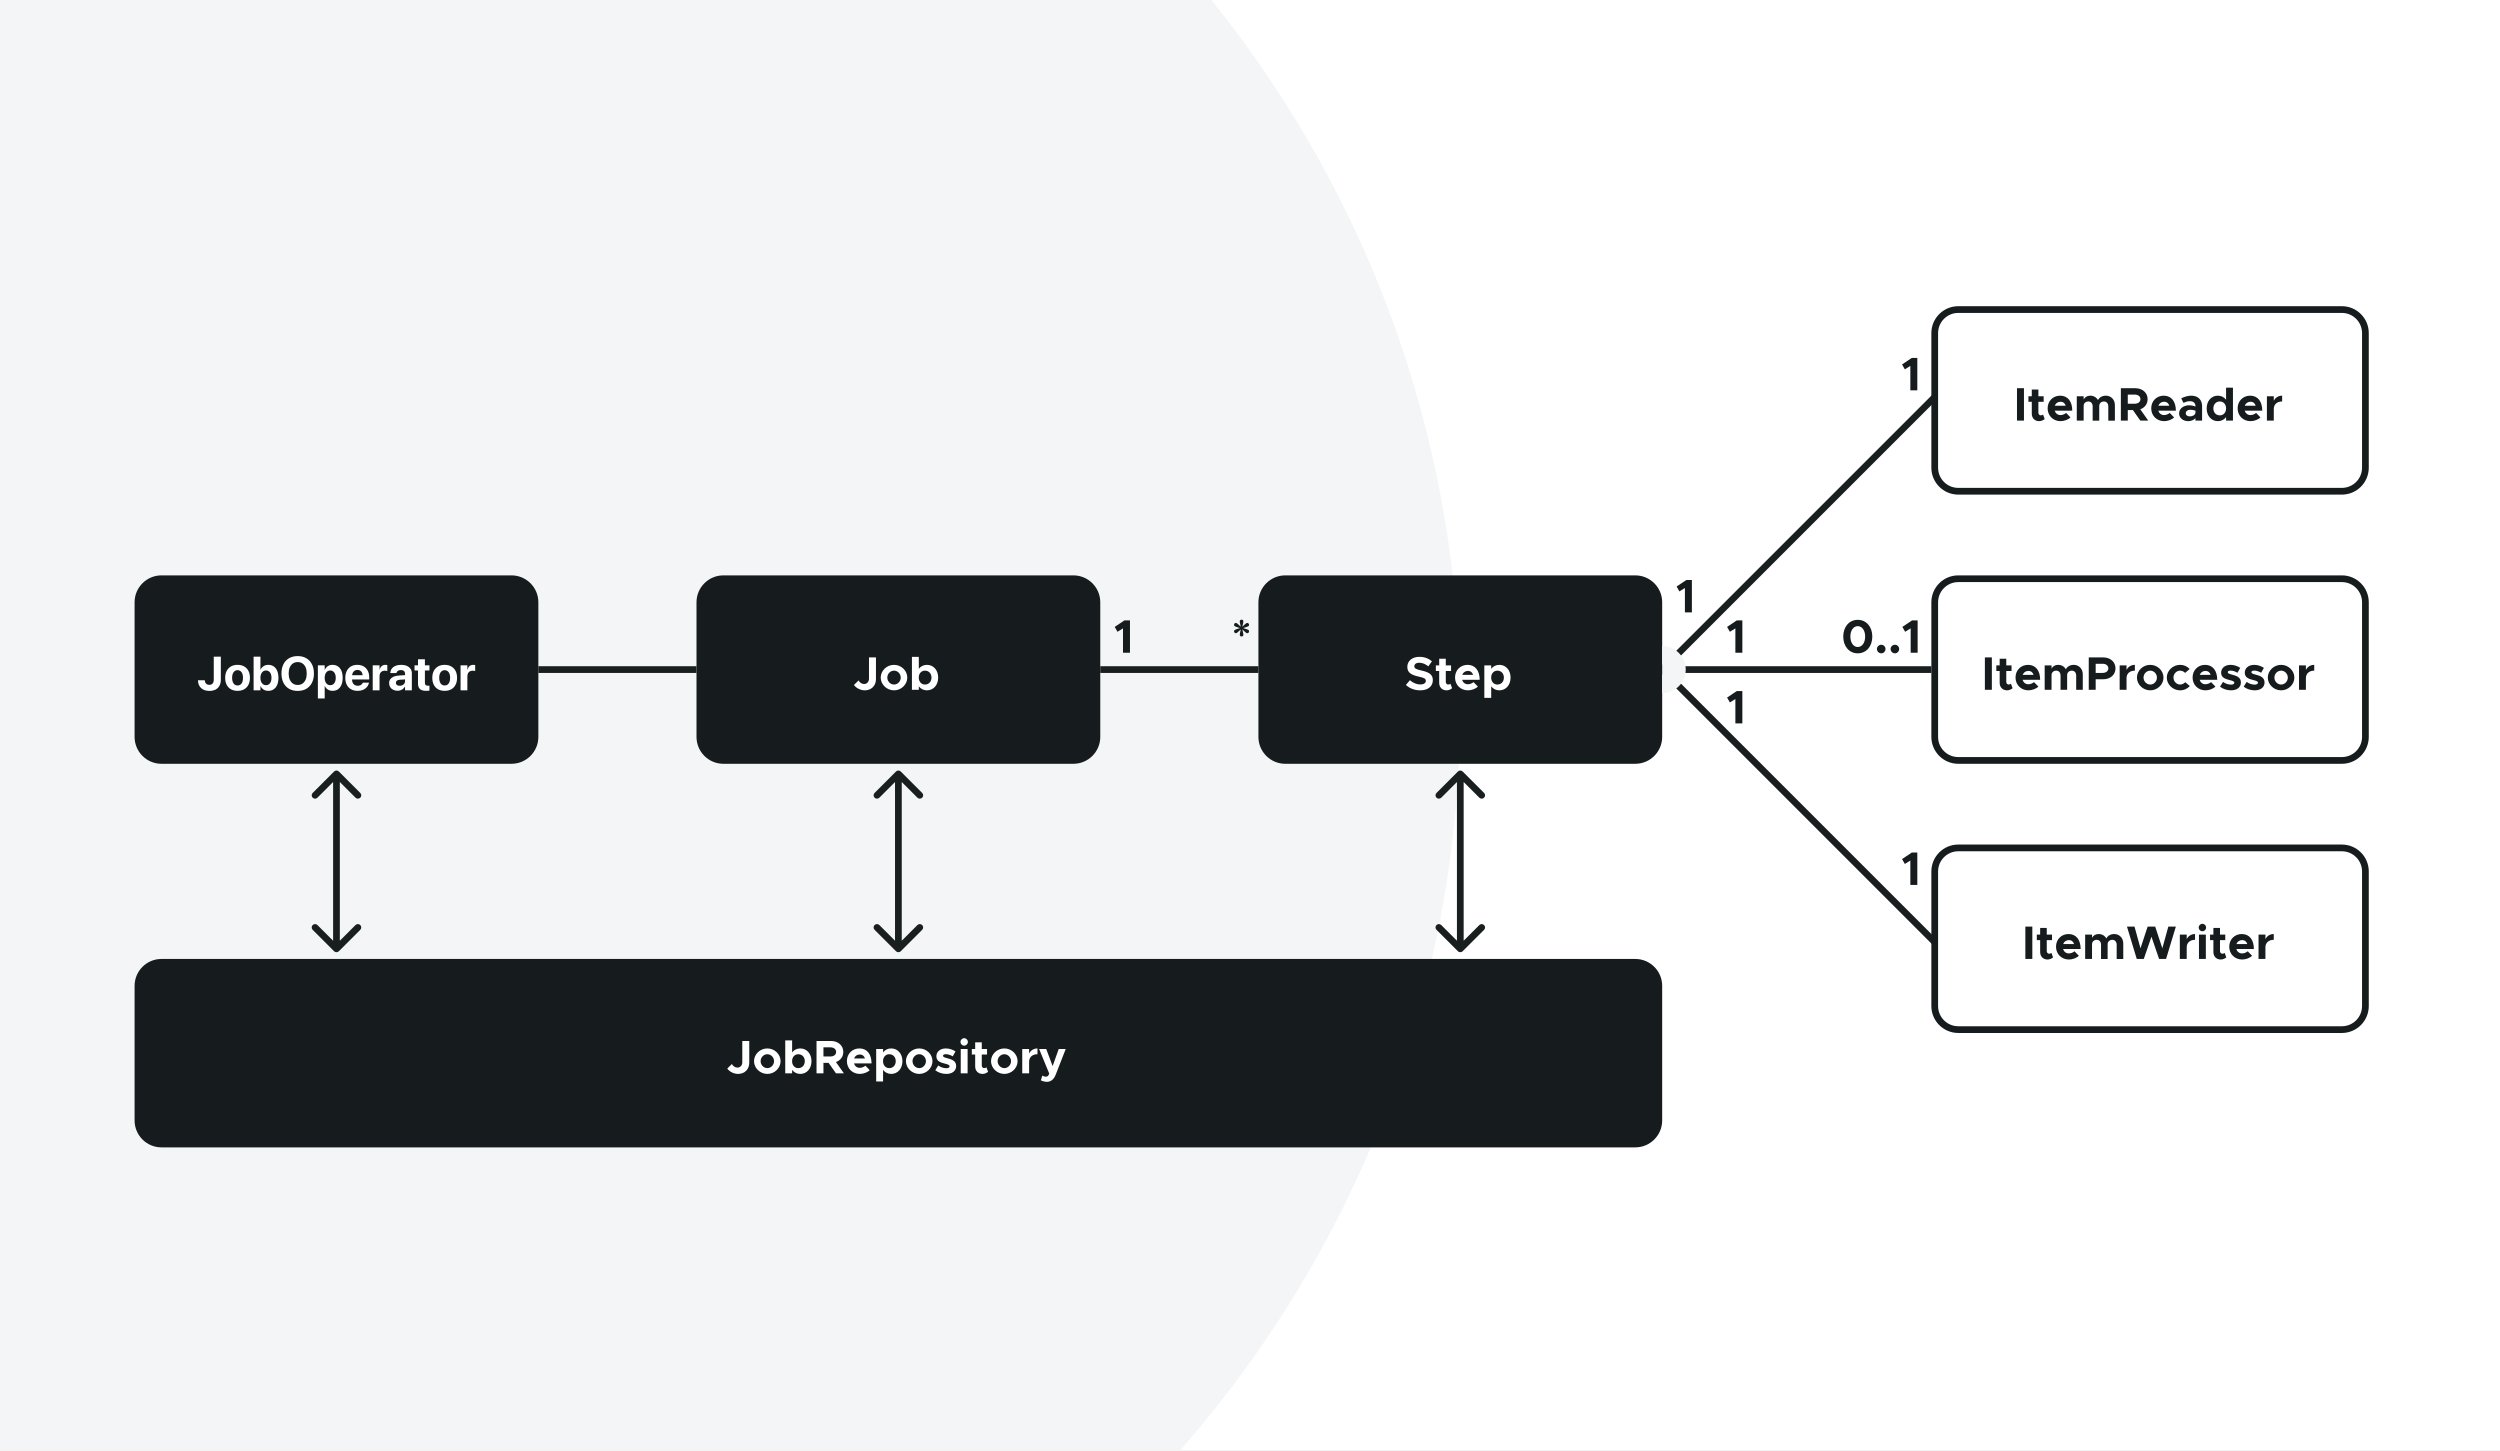
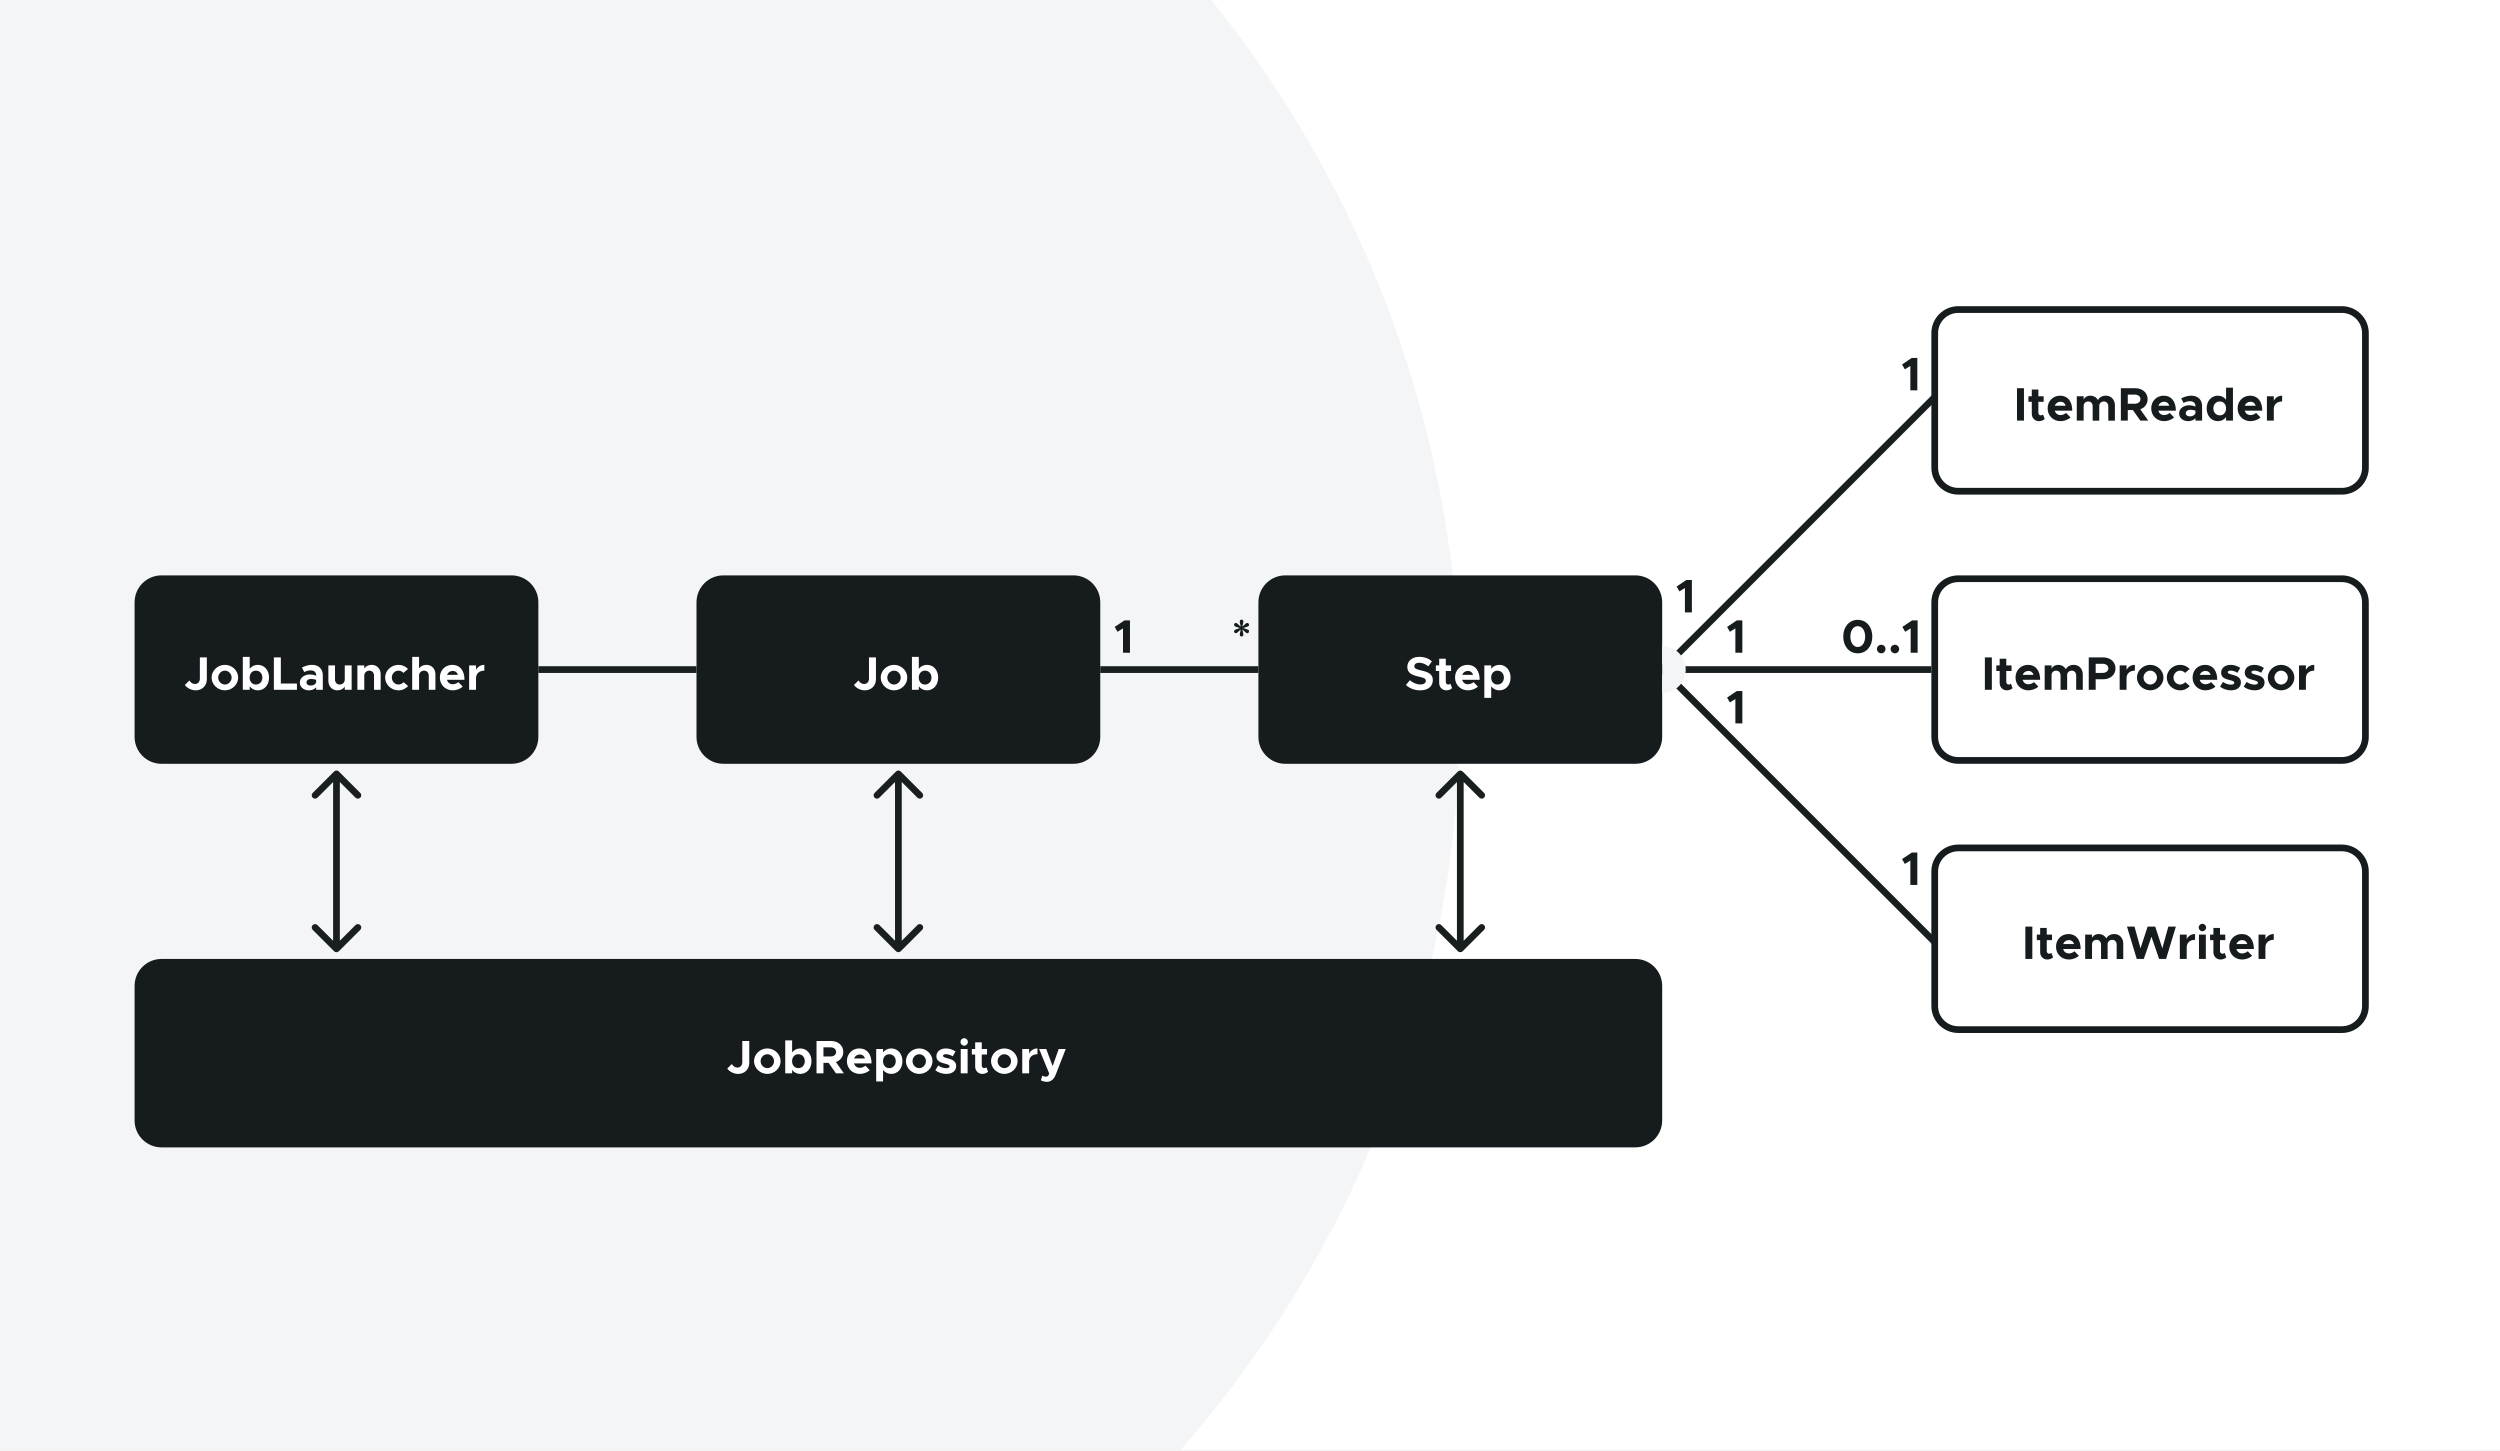
<svg xmlns="http://www.w3.org/2000/svg" width="743" height="431" viewBox="0 0 743 431" fill="none">
  <g clip-path="url(#clip0_303_269455)">
    <rect width="743" height="431" fill="white" />
    <circle cx="99" cy="210" r="335" fill="#F3F5F6" />
    <path d="M434.707 229.293C434.317 228.902 433.683 228.902 433.293 229.293L426.929 235.657C426.538 236.047 426.538 236.681 426.929 237.071C427.319 237.462 427.953 237.462 428.343 237.071L434 231.414L439.657 237.071C440.047 237.462 440.681 237.462 441.071 237.071C441.462 236.681 441.462 236.047 441.071 235.657L434.707 229.293ZM433.293 282.707C433.683 283.098 434.317 283.098 434.707 282.707L441.071 276.343C441.462 275.953 441.462 275.319 441.071 274.929C440.681 274.538 440.047 274.538 439.657 274.929L434 280.586L428.343 274.929C427.953 274.538 427.319 274.538 426.929 274.929C426.538 275.319 426.538 275.953 426.929 276.343L433.293 282.707ZM433 230L433 282L435 282L435 230L433 230Z" fill="#191E1E" />
    <path d="M267.707 229.293C267.317 228.902 266.683 228.902 266.293 229.293L259.929 235.657C259.538 236.047 259.538 236.681 259.929 237.071C260.319 237.462 260.953 237.462 261.343 237.071L267 231.414L272.657 237.071C273.047 237.462 273.681 237.462 274.071 237.071C274.462 236.681 274.462 236.047 274.071 235.657L267.707 229.293ZM266.293 282.707C266.683 283.098 267.317 283.098 267.707 282.707L274.071 276.343C274.462 275.953 274.462 275.319 274.071 274.929C273.681 274.538 273.047 274.538 272.657 274.929L267 280.586L261.343 274.929C260.953 274.538 260.319 274.538 259.929 274.929C259.538 275.319 259.538 275.953 259.929 276.343L266.293 282.707ZM266 230L266 282L268 282L268 230L266 230Z" fill="#191E1E" />
    <path d="M100.707 229.293C100.317 228.902 99.683 228.902 99.293 229.293L92.929 235.657C92.538 236.047 92.538 236.681 92.929 237.071C93.32 237.462 93.953 237.462 94.343 237.071L100 231.414L105.657 237.071C106.047 237.462 106.681 237.462 107.071 237.071C107.462 236.681 107.462 236.047 107.071 235.657L100.707 229.293ZM99.293 282.707C99.683 283.098 100.317 283.098 100.707 282.707L107.071 276.343C107.462 275.953 107.462 275.319 107.071 274.929C106.681 274.538 106.047 274.538 105.657 274.929L100 280.586L94.343 274.929C93.953 274.538 93.32 274.538 92.929 274.929C92.538 275.319 92.538 275.953 92.929 276.343L99.293 282.707ZM99 230L99 282L101 282L101 230L99 230Z" fill="#191E1E" />
    <path d="M207 199H160" stroke="#191E1E" stroke-width="2" />
    <path d="M374 199H327" stroke="#191E1E" stroke-width="2" />
    <path d="M574 199H494" stroke="#191E1E" stroke-width="2" />
    <path d="M576 117L494 199" stroke="#191E1E" stroke-width="2" />
    <path d="M575 280L494 199" stroke="#191E1E" stroke-width="2" />
    <rect x="40" y="171" width="120" height="56" rx="8" fill="#161B1D" />
-     <path d="M 62.21,205.34 Q 61.43,205.34 60.82,205.12 Q 60.20,204.90 59.77,204.50 Q 59.33,204.09 59.09,203.52 Q 58.86,202.94 58.84,202.24 L 58.83,202.18 L 60.86,202.18 L 60.87,202.22 Q 60.89,202.60 61.04,202.90 Q 61.20,203.20 61.49,203.37 Q 61.77,203.54 62.18,203.54 Q 62.84,203.54 63.19,203.14 Q 63.53,202.75 63.53,201.99 L 63.53,195.17 L 65.63,195.17 L 65.63,202.01 Q 65.63,203.06 65.22,203.80 Q 64.82,204.55 64.06,204.95 Q 63.29,205.34 62.21,205.34 M 70.60,205.32 Q 69.48,205.32 68.65,204.86 Q 67.82,204.40 67.37,203.53 Q 66.92,202.66 66.92,201.46 L 66.92,201.44 Q 66.92,200.24 67.38,199.38 Q 67.84,198.52 68.66,198.05 Q 69.49,197.59 70.60,197.59 Q 71.72,197.59 72.54,198.05 Q 73.37,198.51 73.83,199.37 Q 74.28,200.24 74.28,201.44 L 74.28,201.46 Q 74.28,202.67 73.83,203.53 Q 73.38,204.40 72.55,204.86 Q 71.73,205.32 70.60,205.32 M 70.61,203.73 Q 71.11,203.73 71.47,203.47 Q 71.83,203.20 72.03,202.69 Q 72.22,202.18 72.22,201.46 L 72.22,201.44 Q 72.22,200.72 72.02,200.21 Q 71.82,199.71 71.46,199.44 Q 71.09,199.17 70.60,199.17 Q 70.11,199.17 69.75,199.44 Q 69.38,199.71 69.18,200.22 Q 68.98,200.72 68.98,201.44 L 68.98,201.46 Q 68.98,202.18 69.18,202.69 Q 69.38,203.20 69.75,203.47 Q 70.11,203.73 70.61,203.73 M 79.73,205.32 Q 79.19,205.32 78.75,205.15 Q 78.30,204.98 77.97,204.66 Q 77.64,204.35 77.44,203.90 L 77.40,203.90 L 77.40,205.17 L 75.37,205.17 L 75.37,195.17 L 77.40,195.17 L 77.40,199.03 L 77.44,199.03 Q 77.64,198.58 77.98,198.26 Q 78.31,197.93 78.76,197.76 Q 79.20,197.59 79.73,197.59 Q 80.67,197.59 81.34,198.05 Q 82.02,198.51 82.38,199.37 Q 82.75,200.24 82.75,201.45 L 82.75,201.45 Q 82.75,202.66 82.39,203.53 Q 82.02,204.39 81.34,204.86 Q 80.66,205.32 79.73,205.32 M 79.05,203.64 Q 79.56,203.64 79.93,203.38 Q 80.29,203.11 80.49,202.62 Q 80.69,202.13 80.69,201.45 L 80.69,201.45 Q 80.69,200.77 80.49,200.28 Q 80.29,199.79 79.92,199.53 Q 79.55,199.26 79.05,199.26 Q 78.56,199.26 78.19,199.53 Q 77.82,199.80 77.61,200.29 Q 77.39,200.78 77.39,201.45 L 77.39,201.46 Q 77.39,202.13 77.60,202.62 Q 77.81,203.11 78.19,203.38 Q 78.56,203.64 79.05,203.64 M 88.48,205.34 Q 86.99,205.34 85.91,204.71 Q 84.83,204.08 84.24,202.92 Q 83.65,201.76 83.65,200.17 L 83.65,200.16 Q 83.65,198.57 84.24,197.41 Q 84.83,196.25 85.92,195.62 Q 87.00,194.99 88.48,194.99 Q 89.96,194.99 91.04,195.63 Q 92.12,196.26 92.71,197.41 Q 93.30,198.57 93.30,200.16 L 93.30,200.17 Q 93.30,201.76 92.71,202.92 Q 92.12,204.08 91.04,204.71 Q 89.97,205.34 88.48,205.34 M 88.48,203.57 Q 89.31,203.57 89.91,203.15 Q 90.51,202.73 90.84,201.97 Q 91.16,201.21 91.16,200.17 L 91.16,200.16 Q 91.16,199.11 90.84,198.35 Q 90.51,197.59 89.90,197.18 Q 89.30,196.77 88.48,196.77 Q 87.66,196.77 87.05,197.18 Q 86.45,197.59 86.12,198.35 Q 85.79,199.11 85.79,200.16 L 85.79,200.17 Q 85.79,201.21 86.12,201.98 Q 86.45,202.74 87.05,203.15 Q 87.65,203.57 88.48,203.57 M 94.47,207.59 L 94.47,197.74 L 96.50,197.74 L 96.50,199.04 L 96.54,199.04 Q 96.75,198.58 97.08,198.26 Q 97.40,197.94 97.84,197.76 Q 98.28,197.59 98.81,197.59 Q 99.75,197.59 100.43,198.05 Q 101.11,198.51 101.48,199.37 Q 101.84,200.24 101.84,201.45 L 101.84,201.46 Q 101.84,202.66 101.48,203.53 Q 101.12,204.39 100.44,204.86 Q 99.77,205.32 98.84,205.32 Q 98.31,205.32 97.86,205.15 Q 97.41,204.98 97.08,204.66 Q 96.74,204.34 96.54,203.90 L 96.50,203.90 L 96.50,207.59 L 94.47,207.59 M 98.14,203.64 Q 98.65,203.64 99.02,203.38 Q 99.39,203.11 99.59,202.62 Q 99.79,202.13 99.79,201.46 L 99.79,201.45 Q 99.79,200.77 99.58,200.28 Q 99.38,199.79 99.01,199.53 Q 98.65,199.26 98.14,199.26 Q 97.65,199.26 97.28,199.53 Q 96.91,199.80 96.70,200.29 Q 96.49,200.78 96.49,201.45 L 96.49,201.46 Q 96.49,202.13 96.70,202.62 Q 96.91,203.11 97.28,203.38 Q 97.65,203.64 98.14,203.64 M 106.28,205.32 Q 105.14,205.32 104.32,204.85 Q 103.50,204.38 103.06,203.52 Q 102.62,202.65 102.62,201.47 L 102.62,201.46 Q 102.62,200.28 103.06,199.41 Q 103.50,198.54 104.30,198.06 Q 105.10,197.59 106.19,197.59 Q 107.28,197.59 108.07,198.05 Q 108.87,198.51 109.30,199.35 Q 109.73,200.19 109.73,201.31 L 109.73,201.94 L 103.61,201.94 L 103.61,200.66 L 108.77,200.66 L 107.81,201.85 L 107.81,201.07 Q 107.81,200.42 107.61,199.98 Q 107.41,199.54 107.05,199.32 Q 106.70,199.10 106.23,199.10 Q 105.76,199.10 105.39,199.33 Q 105.03,199.55 104.82,200.00 Q 104.62,200.44 104.62,201.07 L 104.62,201.86 Q 104.62,202.47 104.82,202.91 Q 105.03,203.35 105.41,203.58 Q 105.79,203.81 106.32,203.81 Q 106.73,203.81 107.04,203.68 Q 107.34,203.55 107.53,203.35 Q 107.73,203.15 107.80,202.94 L 107.81,202.89 L 109.67,202.89 L 109.65,202.97 Q 109.56,203.38 109.32,203.80 Q 109.08,204.21 108.67,204.56 Q 108.26,204.90 107.66,205.11 Q 107.07,205.32 106.28,205.32 M 110.77,205.17 L 110.77,197.74 L 112.80,197.74 L 112.80,199.03 L 112.84,199.03 Q 113.00,198.35 113.44,197.97 Q 113.88,197.59 114.53,197.59 Q 114.70,197.59 114.85,197.61 Q 115.00,197.63 115.11,197.67 L 115.11,199.45 Q 114.99,199.40 114.79,199.36 Q 114.60,199.33 114.38,199.33 Q 113.88,199.33 113.52,199.53 Q 113.17,199.72 112.98,200.10 Q 112.80,200.47 112.80,201.01 L 112.80,205.17 L 110.77,205.17 M 118.15,205.29 Q 117.40,205.29 116.84,205.00 Q 116.28,204.71 115.96,204.20 Q 115.65,203.70 115.65,203.04 L 115.65,203.03 Q 115.65,202.35 115.99,201.87 Q 116.33,201.39 116.97,201.11 Q 117.62,200.83 118.54,200.77 L 121.44,200.59 L 121.44,201.85 L 118.85,202.02 Q 118.26,202.05 117.96,202.29 Q 117.65,202.53 117.65,202.93 L 117.65,202.94 Q 117.65,203.35 117.96,203.58 Q 118.28,203.81 118.80,203.81 Q 119.26,203.81 119.61,203.63 Q 119.97,203.46 120.17,203.15 Q 120.38,202.84 120.38,202.45 L 120.38,200.20 Q 120.38,199.71 120.06,199.42 Q 119.75,199.14 119.15,199.14 Q 118.59,199.14 118.26,199.37 Q 117.92,199.60 117.84,199.96 L 117.83,200.03 L 115.98,200.03 L 115.99,199.95 Q 116.05,199.26 116.44,198.72 Q 116.84,198.19 117.55,197.89 Q 118.26,197.59 119.24,197.59 Q 120.20,197.59 120.91,197.90 Q 121.62,198.21 122.01,198.77 Q 122.40,199.33 122.40,200.07 L 122.40,205.17 L 120.38,205.17 L 120.38,204.06 L 120.34,204.06 Q 120.12,204.44 119.80,204.72 Q 119.47,204.99 119.05,205.14 Q 118.63,205.29 118.15,205.29 M 126.66,205.32 Q 125.42,205.32 124.83,204.80 Q 124.23,204.28 124.23,203.09 L 124.23,199.26 L 123.20,199.26 L 123.20,197.74 L 124.23,197.74 L 124.23,195.93 L 126.28,195.93 L 126.28,197.74 L 127.63,197.74 L 127.63,199.26 L 126.28,199.26 L 126.28,202.87 Q 126.28,203.39 126.51,203.59 Q 126.74,203.80 127.20,203.80 Q 127.33,203.80 127.44,203.79 Q 127.54,203.78 127.63,203.76 L 127.63,205.24 Q 127.46,205.27 127.22,205.30 Q 126.97,205.32 126.66,205.32 M 132.16,205.32 Q 131.03,205.32 130.20,204.86 Q 129.38,204.40 128.93,203.53 Q 128.48,202.66 128.48,201.46 L 128.48,201.44 Q 128.48,200.24 128.93,199.38 Q 129.39,198.52 130.22,198.05 Q 131.04,197.59 132.15,197.59 Q 133.27,197.59 134.09,198.05 Q 134.92,198.51 135.38,199.37 Q 135.84,200.24 135.84,201.44 L 135.84,201.46 Q 135.84,202.67 135.38,203.53 Q 134.93,204.40 134.11,204.86 Q 133.28,205.32 132.16,205.32 M 132.16,203.73 Q 132.66,203.73 133.02,203.47 Q 133.38,203.20 133.58,202.69 Q 133.78,202.18 133.78,201.46 L 133.78,201.44 Q 133.78,200.72 133.58,200.21 Q 133.37,199.71 133.01,199.44 Q 132.64,199.17 132.15,199.17 Q 131.67,199.17 131.30,199.44 Q 130.94,199.71 130.73,200.22 Q 130.53,200.72 130.53,201.44 L 130.53,201.46 Q 130.53,202.18 130.73,202.69 Q 130.93,203.20 131.30,203.47 Q 131.66,203.73 132.16,203.73 M 136.88,205.17 L 136.88,197.74 L 138.90,197.74 L 138.90,199.03 L 138.94,199.03 Q 139.11,198.35 139.54,197.97 Q 139.98,197.59 140.63,197.59 Q 140.80,197.59 140.95,197.61 Q 141.10,197.63 141.22,197.67 L 141.22,199.45 Q 141.09,199.40 140.90,199.36 Q 140.70,199.33 140.48,199.33 Q 139.98,199.33 139.63,199.53 Q 139.27,199.72 139.09,200.10 Q 138.90,200.47 138.90,201.01 L 138.90,205.17 L 136.88,205.17" fill="white" />
+     <path d="M58.154 205.168C60.1 205.168 61.472 203.796 61.472 201.864V195.382H59.4V201.696C59.4 202.634 58.784 203.292 57.944 203.292C57.3 203.292 56.614 202.858 56.306 202.228L54.934 203.572C55.578 204.51 56.922 205.168 58.154 205.168ZM66.847 205.168C68.989 205.168 70.781 203.432 70.781 201.374C70.781 199.316 68.989 197.594 66.847 197.594C64.691 197.594 62.885 199.316 62.885 201.374C62.885 203.432 64.691 205.168 66.847 205.168ZM66.847 203.446C65.754 203.446 64.844 202.494 64.844 201.374C64.844 200.254 65.754 199.316 66.847 199.316C67.924 199.316 68.835 200.254 68.835 201.374C68.835 202.494 67.924 203.446 66.847 203.446ZM76.63 197.594C75.622 197.594 74.782 198.028 74.208 198.77V195.214H72.164V205H74.208V203.978C74.782 204.734 75.622 205.168 76.63 205.168C78.562 205.168 79.962 203.6 79.962 201.374C79.962 199.162 78.562 197.594 76.63 197.594ZM76.042 203.446C75.048 203.446 74.32 202.718 74.208 201.654V201.094C74.32 200.044 75.048 199.316 76.042 199.316C77.176 199.316 77.974 200.17 77.974 201.374C77.974 202.592 77.176 203.446 76.042 203.446ZM83.464 203.138V195.382H81.392V205H88.252V203.138H83.464ZM92.761 197.594C91.753 197.594 90.759 197.874 89.737 198.392L90.423 199.75C90.997 199.456 91.627 199.232 92.299 199.232C93.489 199.232 93.965 199.904 93.965 200.674V200.814C93.349 200.576 92.705 200.45 92.117 200.45C90.437 200.45 89.107 201.43 89.107 202.858C89.107 204.244 90.297 205.168 91.837 205.168C92.621 205.168 93.447 204.86 93.965 204.272V205H95.939V200.674C95.939 198.784 94.651 197.594 92.761 197.594ZM92.299 203.754C91.599 203.754 91.081 203.39 91.081 202.802C91.081 202.214 91.669 201.78 92.411 201.78C92.971 201.78 93.503 201.878 93.965 202.046V202.718C93.825 203.39 93.083 203.754 92.299 203.754ZM102.464 197.762V202.088L102.45 202.046C102.45 202.83 101.792 203.446 100.938 203.446C100.126 203.446 99.566 202.83 99.566 201.934V197.762H97.592V202.368C97.592 204.006 98.712 205.168 100.28 205.168C101.218 205.168 102.03 204.748 102.464 204.09V205H104.508V197.762H102.464ZM110.447 197.594C109.509 197.594 108.697 198.014 108.263 198.672V197.762H106.219V205H108.263V200.674L108.277 200.716C108.277 199.932 108.935 199.316 109.789 199.316C110.601 199.316 111.161 199.932 111.161 200.828V205H113.135V200.394C113.135 198.756 112.015 197.594 110.447 197.594ZM118.403 205.168C119.607 205.168 120.587 204.678 121.301 203.894L119.943 202.746C119.565 203.166 118.977 203.446 118.417 203.446C117.339 203.446 116.443 202.494 116.443 201.36C116.443 200.254 117.339 199.316 118.403 199.316C118.963 199.316 119.537 199.582 119.901 199.988L121.259 198.826C120.559 198.07 119.593 197.594 118.417 197.594C116.275 197.594 114.455 199.316 114.455 201.374C114.455 203.432 116.261 205.168 118.403 205.168ZM126.717 197.594C125.793 197.594 124.995 198.014 124.547 198.644V195.214H122.503V205H124.547V200.716C124.547 199.932 125.205 199.316 126.059 199.316C126.871 199.316 127.431 199.932 127.431 200.828V205H129.405V200.394C129.405 198.756 128.285 197.594 126.717 197.594ZM134.546 203.362C133.692 203.362 133.062 202.83 132.824 202.046H138.046C138.046 199.316 136.716 197.594 134.448 197.594C132.334 197.594 130.724 199.176 130.724 201.36C130.724 203.586 132.404 205.168 134.56 205.168C135.624 205.168 136.87 204.72 137.514 204.048L136.212 202.718C135.82 203.096 135.12 203.362 134.546 203.362ZM134.532 199.4C135.358 199.4 135.89 199.862 136.086 200.576H132.852C133.118 199.848 133.762 199.4 134.532 199.4ZM141.473 199.106V197.762H139.429V205H141.473V201.542C141.473 200.184 142.439 199.316 143.951 199.316V197.594C142.845 197.594 141.949 198.168 141.473 199.106Z" fill="white" />
    <rect x="207" y="171" width="120" height="56" rx="8" fill="#161B1D" />
    <path d="M257.016 205.168C258.962 205.168 260.334 203.796 260.334 201.864V195.382H258.262V201.696C258.262 202.634 257.646 203.292 256.806 203.292C256.162 203.292 255.476 202.858 255.168 202.228L253.796 203.572C254.44 204.51 255.784 205.168 257.016 205.168ZM265.709 205.168C267.851 205.168 269.643 203.432 269.643 201.374C269.643 199.316 267.851 197.594 265.709 197.594C263.553 197.594 261.747 199.316 261.747 201.374C261.747 203.432 263.553 205.168 265.709 205.168ZM265.709 203.446C264.617 203.446 263.707 202.494 263.707 201.374C263.707 200.254 264.617 199.316 265.709 199.316C266.787 199.316 267.697 200.254 267.697 201.374C267.697 202.494 266.787 203.446 265.709 203.446ZM275.492 197.594C274.484 197.594 273.644 198.028 273.07 198.77V195.214H271.026V205H273.07V203.978C273.644 204.734 274.484 205.168 275.492 205.168C277.424 205.168 278.824 203.6 278.824 201.374C278.824 199.162 277.424 197.594 275.492 197.594ZM274.904 203.446C273.91 203.446 273.182 202.718 273.07 201.654V201.094C273.182 200.044 273.91 199.316 274.904 199.316C276.038 199.316 276.836 200.17 276.836 201.374C276.836 202.592 276.038 203.446 274.904 203.446Z" fill="white" />
    <path d="M333.755 194H335.827V184.382H334.175L331.291 186.314L332.117 187.77L333.755 186.748V194Z" fill="#161B1D" />
    <path d="M500.755 182H502.827V172.382H501.175L498.291 174.314L499.117 175.77L500.755 174.748V182Z" fill="#161B1D" />
    <path d="M515.755 194H517.827V184.382H516.175L513.291 186.314L514.117 187.77L515.755 186.748V194Z" fill="#161B1D" />
    <path d="M515.755 215H517.827V205.382H516.175L513.291 207.314L514.117 208.77L515.755 207.748V215Z" fill="#161B1D" />
    <path d="M567.755 263H569.827V253.382H568.175L565.291 255.314L566.117 256.77L567.755 255.748V263Z" fill="#161B1D" />
    <path d="M567.755 116H569.827V106.382H568.175L565.291 108.314L566.117 109.77L567.755 108.748V116Z" fill="#161B1D" />
    <path d="M552.126 194.168C554.66 194.168 556.452 192.11 556.452 189.184C556.452 186.272 554.66 184.214 552.126 184.214C549.592 184.214 547.814 186.272 547.814 189.184C547.814 192.11 549.592 194.168 552.126 194.168ZM552.126 192.292C550.838 192.292 549.928 190.99 549.928 189.184C549.928 187.378 550.838 186.09 552.126 186.09C553.428 186.09 554.324 187.378 554.324 189.184C554.324 190.99 553.428 192.292 552.126 192.292ZM559.126 194.168C559.812 194.168 560.372 193.58 560.372 192.866C560.372 192.208 559.812 191.62 559.126 191.62C558.398 191.62 557.824 192.208 557.824 192.866C557.824 193.58 558.398 194.168 559.126 194.168ZM563.187 194.168C563.873 194.168 564.433 193.58 564.433 192.866C564.433 192.208 563.873 191.62 563.187 191.62C562.459 191.62 561.885 192.208 561.885 192.866C561.885 193.58 562.459 194.168 563.187 194.168ZM567.849 194H569.921V184.382H568.269L565.385 186.314L566.211 187.77L567.849 186.748V194Z" fill="#161B1D" />
    <path d="M368.997 189.17C369.291 189.17 369.529 188.946 369.529 188.68C369.529 188.176 369.291 187.574 369.221 187.07C369.627 187.378 370.033 187.882 370.453 188.134C370.677 188.274 370.999 188.176 371.153 187.91C371.293 187.658 371.223 187.336 370.999 187.21C370.565 186.958 369.935 186.86 369.459 186.664C369.921 186.468 370.565 186.37 370.999 186.118C371.223 185.992 371.293 185.684 371.153 185.418C370.999 185.166 370.677 185.068 370.453 185.194C370.033 185.446 369.627 185.95 369.221 186.258C369.291 185.754 369.529 185.152 369.529 184.648C369.529 184.382 369.291 184.158 368.997 184.158C368.689 184.158 368.451 184.382 368.451 184.648C368.451 185.152 368.689 185.754 368.759 186.258C368.353 185.95 367.947 185.446 367.527 185.194C367.303 185.054 366.981 185.152 366.827 185.418C366.687 185.67 366.771 185.992 366.995 186.118C367.415 186.37 368.045 186.468 368.521 186.664C368.045 186.86 367.415 186.958 366.995 187.21C366.771 187.336 366.687 187.644 366.827 187.91C366.981 188.162 367.303 188.26 367.527 188.134C367.947 187.882 368.353 187.378 368.759 187.07C368.689 187.574 368.465 188.176 368.465 188.68C368.465 188.946 368.703 189.17 368.997 189.17Z" fill="#161B1D" />
    <rect x="374" y="171" width="120" height="56" rx="8" fill="#161B1D" />
    <path d="M422.103 205.168C424.455 205.168 425.841 203.95 425.841 202.116C425.841 200.338 424.469 199.722 422.397 199.26C420.913 198.924 420.339 198.7 420.339 198C420.339 197.426 420.871 196.964 421.753 196.964C422.677 196.964 423.643 197.342 424.497 198.028L425.575 196.544C424.595 195.704 423.377 195.214 421.809 195.214C419.709 195.214 418.253 196.432 418.253 198.21C418.253 200.072 419.695 200.646 421.725 201.108C423.195 201.444 423.755 201.654 423.755 202.34C423.755 202.942 423.223 203.418 422.187 203.418C420.969 203.418 419.933 202.942 419.023 202.158L417.833 203.572C418.953 204.608 420.437 205.168 422.103 205.168ZM431.074 203.208C430.934 203.348 430.654 203.446 430.374 203.446C429.996 203.446 429.688 203.11 429.688 202.634V199.414H431.256V197.762H429.688V195.774H427.728V197.762H426.734V199.414H427.728V202.956C427.728 204.258 428.624 205.168 429.898 205.168C430.486 205.168 431.144 204.916 431.564 204.538L431.074 203.208ZM436.26 203.362C435.406 203.362 434.776 202.83 434.538 202.046H439.76C439.76 199.316 438.43 197.594 436.162 197.594C434.048 197.594 432.438 199.176 432.438 201.36C432.438 203.586 434.118 205.168 436.274 205.168C437.338 205.168 438.584 204.72 439.228 204.048L437.926 202.718C437.534 203.096 436.834 203.362 436.26 203.362ZM436.246 199.4C437.072 199.4 437.604 199.862 437.8 200.576H434.566C434.832 199.848 435.476 199.4 436.246 199.4ZM445.609 197.594C444.601 197.594 443.761 198.028 443.187 198.77V197.762H441.143V207.408H443.187V203.978C443.761 204.734 444.601 205.168 445.609 205.168C447.541 205.168 448.941 203.6 448.941 201.374C448.941 199.162 447.541 197.594 445.609 197.594ZM445.021 203.446C444.027 203.446 443.299 202.718 443.187 201.654V201.094C443.299 200.044 444.027 199.316 445.021 199.316C446.155 199.316 446.953 200.17 446.953 201.374C446.953 202.592 446.155 203.446 445.021 203.446Z" fill="white" />
    <rect x="575" y="92" width="128" height="54" rx="7" fill="white" />
    <path d="M599.449 125H601.521V115.382H599.449V125ZM607.192 123.208C607.052 123.348 606.772 123.446 606.492 123.446C606.114 123.446 605.806 123.11 605.806 122.634V119.414H607.374V117.762H605.806V115.774H603.846V117.762H602.852V119.414H603.846V122.956C603.846 124.258 604.742 125.168 606.016 125.168C606.604 125.168 607.262 124.916 607.682 124.538L607.192 123.208ZM612.378 123.362C611.524 123.362 610.894 122.83 610.656 122.046H615.878C615.878 119.316 614.548 117.594 612.28 117.594C610.166 117.594 608.556 119.176 608.556 121.36C608.556 123.586 610.236 125.168 612.392 125.168C613.456 125.168 614.702 124.72 615.346 124.048L614.044 122.718C613.652 123.096 612.952 123.362 612.378 123.362ZM612.364 119.4C613.19 119.4 613.722 119.862 613.918 120.576H610.684C610.95 119.848 611.594 119.4 612.364 119.4ZM625.871 117.594C624.793 117.594 623.897 118.112 623.519 118.91C623.071 118.098 622.217 117.594 621.223 117.594C620.327 117.594 619.613 118.028 619.263 118.714V117.762H617.219V125H619.263V120.632C619.263 119.862 619.837 119.316 620.663 119.316C621.405 119.316 621.937 119.904 621.937 120.744V125.014H623.897V120.632C623.897 119.862 624.485 119.316 625.297 119.316C626.053 119.316 626.585 119.904 626.585 120.744V125.014H628.545V120.394C628.545 118.756 627.383 117.594 625.871 117.594ZM638.453 125L636.087 121.64C637.403 121.178 638.271 120.058 638.271 118.63C638.271 116.726 636.731 115.382 634.645 115.382H630.319V125H632.377V121.878H633.903L636.101 125H638.453ZM632.377 117.272H634.421C635.443 117.272 636.143 117.804 636.143 118.63C636.143 119.456 635.443 119.988 634.421 119.988H632.377V117.272ZM643.167 123.362C642.313 123.362 641.683 122.83 641.445 122.046H646.667C646.667 119.316 645.337 117.594 643.069 117.594C640.955 117.594 639.345 119.176 639.345 121.36C639.345 123.586 641.025 125.168 643.181 125.168C644.245 125.168 645.491 124.72 646.135 124.048L644.833 122.718C644.441 123.096 643.741 123.362 643.167 123.362ZM643.153 119.4C643.979 119.4 644.511 119.862 644.707 120.576H641.473C641.739 119.848 642.383 119.4 643.153 119.4ZM651.284 117.594C650.276 117.594 649.282 117.874 648.26 118.392L648.946 119.75C649.52 119.456 650.15 119.232 650.822 119.232C652.012 119.232 652.488 119.904 652.488 120.674V120.814C651.872 120.576 651.228 120.45 650.64 120.45C648.96 120.45 647.63 121.43 647.63 122.858C647.63 124.244 648.82 125.168 650.36 125.168C651.144 125.168 651.97 124.86 652.488 124.272V125H654.462V120.674C654.462 118.784 653.174 117.594 651.284 117.594ZM650.822 123.754C650.122 123.754 649.604 123.39 649.604 122.802C649.604 122.214 650.192 121.78 650.934 121.78C651.494 121.78 652.026 121.878 652.488 122.046V122.718C652.348 123.39 651.606 123.754 650.822 123.754ZM661.589 115.214V118.798C661.015 118.042 660.175 117.594 659.153 117.594C657.221 117.594 655.821 119.162 655.821 121.374C655.821 123.6 657.221 125.168 659.153 125.168C660.175 125.168 661.015 124.72 661.589 123.964V125H663.633V115.214H661.589ZM659.741 123.446C658.607 123.446 657.809 122.592 657.809 121.374C657.809 120.17 658.607 119.316 659.741 119.316C660.819 119.316 661.589 120.17 661.589 121.374C661.589 122.592 660.819 123.446 659.741 123.446ZM668.843 123.362C667.989 123.362 667.359 122.83 667.121 122.046H672.343C672.343 119.316 671.013 117.594 668.745 117.594C666.631 117.594 665.021 119.176 665.021 121.36C665.021 123.586 666.701 125.168 668.857 125.168C669.921 125.168 671.167 124.72 671.811 124.048L670.509 122.718C670.117 123.096 669.417 123.362 668.843 123.362ZM668.829 119.4C669.655 119.4 670.187 119.862 670.383 120.576H667.149C667.415 119.848 668.059 119.4 668.829 119.4ZM675.77 119.106V117.762H673.726V125H675.77V121.542C675.77 120.184 676.736 119.316 678.248 119.316V117.594C677.142 117.594 676.246 118.168 675.77 119.106Z" fill="#161B1D" />
    <rect x="575" y="92" width="128" height="54" rx="7" stroke="#161B1D" stroke-width="2" />
    <rect x="575" y="172" width="128" height="54" rx="7" fill="white" />
    <path d="M589.906 205H591.978V195.382H589.906V205ZM597.649 203.208C597.509 203.348 597.229 203.446 596.949 203.446C596.571 203.446 596.263 203.11 596.263 202.634V199.414H597.831V197.762H596.263V195.774H594.303V197.762H593.309V199.414H594.303V202.956C594.303 204.258 595.199 205.168 596.473 205.168C597.061 205.168 597.719 204.916 598.139 204.538L597.649 203.208ZM602.835 203.362C601.981 203.362 601.351 202.83 601.113 202.046H606.335C606.335 199.316 605.005 197.594 602.737 197.594C600.623 197.594 599.013 199.176 599.013 201.36C599.013 203.586 600.693 205.168 602.849 205.168C603.913 205.168 605.159 204.72 605.803 204.048L604.501 202.718C604.109 203.096 603.409 203.362 602.835 203.362ZM602.821 199.4C603.647 199.4 604.179 199.862 604.375 200.576H601.141C601.407 199.848 602.051 199.4 602.821 199.4ZM616.328 197.594C615.25 197.594 614.354 198.112 613.976 198.91C613.528 198.098 612.674 197.594 611.68 197.594C610.784 197.594 610.07 198.028 609.72 198.714V197.762H607.676V205H609.72V200.632C609.72 199.862 610.294 199.316 611.12 199.316C611.862 199.316 612.394 199.904 612.394 200.744V205.014H614.354V200.632C614.354 199.862 614.942 199.316 615.754 199.316C616.51 199.316 617.042 199.904 617.042 200.744V205.014H619.002V200.394C619.002 198.756 617.84 197.594 616.328 197.594ZM620.776 205H622.834V201.878H625.102C627.188 201.878 628.728 200.534 628.728 198.63C628.728 196.726 627.188 195.382 625.102 195.382H620.776V205ZM622.834 199.988V197.272H624.878C625.9 197.272 626.6 197.804 626.6 198.63C626.6 199.456 625.9 199.988 624.878 199.988H622.834ZM632.006 199.106V197.762H629.962V205H632.006V201.542C632.006 200.184 632.972 199.316 634.484 199.316V197.594C633.378 197.594 632.482 198.168 632.006 199.106ZM639.056 205.168C641.198 205.168 642.99 203.432 642.99 201.374C642.99 199.316 641.198 197.594 639.056 197.594C636.9 197.594 635.094 199.316 635.094 201.374C635.094 203.432 636.9 205.168 639.056 205.168ZM639.056 203.446C637.964 203.446 637.054 202.494 637.054 201.374C637.054 200.254 637.964 199.316 639.056 199.316C640.134 199.316 641.044 200.254 641.044 201.374C641.044 202.494 640.134 203.446 639.056 203.446ZM647.915 205.168C649.119 205.168 650.099 204.678 650.813 203.894L649.455 202.746C649.077 203.166 648.489 203.446 647.929 203.446C646.851 203.446 645.955 202.494 645.955 201.36C645.955 200.254 646.851 199.316 647.915 199.316C648.475 199.316 649.049 199.582 649.413 199.988L650.771 198.826C650.071 198.07 649.105 197.594 647.929 197.594C645.787 197.594 643.967 199.316 643.967 201.374C643.967 203.432 645.773 205.168 647.915 205.168ZM655.458 203.362C654.604 203.362 653.974 202.83 653.736 202.046H658.958C658.958 199.316 657.628 197.594 655.36 197.594C653.246 197.594 651.636 199.176 651.636 201.36C651.636 203.586 653.316 205.168 655.472 205.168C656.536 205.168 657.782 204.72 658.426 204.048L657.124 202.718C656.732 203.096 656.032 203.362 655.458 203.362ZM655.444 199.4C656.27 199.4 656.802 199.862 656.998 200.576H653.764C654.03 199.848 654.674 199.4 655.444 199.4ZM663.057 205.168C664.835 205.168 665.997 204.258 665.997 202.83C665.997 201.248 664.611 200.828 663.365 200.506C662.385 200.24 662.091 200.128 662.091 199.736C662.091 199.484 662.441 199.302 662.945 199.302C663.561 199.302 664.317 199.54 664.975 199.946L665.801 198.49C665.003 197.958 663.981 197.594 662.945 197.594C661.237 197.594 660.103 198.574 660.117 199.946C660.131 201.374 661.279 201.78 662.763 202.144C663.505 202.34 664.037 202.48 664.037 202.928C664.037 203.25 663.645 203.474 663.099 203.474C662.133 203.474 661.321 203.124 660.677 202.662L659.795 204.076C660.663 204.776 661.895 205.168 663.057 205.168ZM670.085 205.168C671.863 205.168 673.025 204.258 673.025 202.83C673.025 201.248 671.639 200.828 670.393 200.506C669.413 200.24 669.119 200.128 669.119 199.736C669.119 199.484 669.469 199.302 669.973 199.302C670.589 199.302 671.345 199.54 672.003 199.946L672.829 198.49C672.031 197.958 671.009 197.594 669.973 197.594C668.265 197.594 667.131 198.574 667.145 199.946C667.159 201.374 668.307 201.78 669.791 202.144C670.533 202.34 671.065 202.48 671.065 202.928C671.065 203.25 670.673 203.474 670.127 203.474C669.161 203.474 668.349 203.124 667.705 202.662L666.823 204.076C667.691 204.776 668.923 205.168 670.085 205.168ZM677.952 205.168C680.094 205.168 681.886 203.432 681.886 201.374C681.886 199.316 680.094 197.594 677.952 197.594C675.796 197.594 673.99 199.316 673.99 201.374C673.99 203.432 675.796 205.168 677.952 205.168ZM677.952 203.446C676.86 203.446 675.95 202.494 675.95 201.374C675.95 200.254 676.86 199.316 677.952 199.316C679.03 199.316 679.94 200.254 679.94 201.374C679.94 202.494 679.03 203.446 677.952 203.446ZM685.313 199.106V197.762H683.269V205H685.313V201.542C685.313 200.184 686.279 199.316 687.791 199.316V197.594C686.685 197.594 685.789 198.168 685.313 199.106Z" fill="#161B1D" />
    <rect x="575" y="172" width="128" height="54" rx="7" stroke="#161B1D" stroke-width="2" />
    <rect x="575" y="252" width="128" height="54" rx="7" fill="white" />
    <path d="M601.937 285H604.009V275.382H601.937V285ZM609.681 283.208C609.541 283.348 609.261 283.446 608.981 283.446C608.603 283.446 608.295 283.11 608.295 282.634V279.414H609.863V277.762H608.295V275.774H606.335V277.762H605.341V279.414H606.335V282.956C606.335 284.258 607.231 285.168 608.505 285.168C609.093 285.168 609.751 284.916 610.171 284.538L609.681 283.208ZM614.867 283.362C614.013 283.362 613.383 282.83 613.145 282.046H618.367C618.367 279.316 617.037 277.594 614.769 277.594C612.655 277.594 611.045 279.176 611.045 281.36C611.045 283.586 612.725 285.168 614.881 285.168C615.945 285.168 617.191 284.72 617.835 284.048L616.533 282.718C616.141 283.096 615.441 283.362 614.867 283.362ZM614.853 279.4C615.679 279.4 616.211 279.862 616.407 280.576H613.173C613.439 279.848 614.083 279.4 614.853 279.4ZM628.36 277.594C627.282 277.594 626.386 278.112 626.008 278.91C625.56 278.098 624.706 277.594 623.712 277.594C622.816 277.594 622.102 278.028 621.752 278.714V277.762H619.708V285H621.752V280.632C621.752 279.862 622.326 279.316 623.152 279.316C623.894 279.316 624.426 279.904 624.426 280.744V285.014H626.386V280.632C626.386 279.862 626.974 279.316 627.786 279.316C628.542 279.316 629.074 279.904 629.074 280.744V285.014H631.034V280.394C631.034 278.756 629.872 277.594 628.36 277.594ZM635.047 285H637.133L639.415 278.392L641.683 285H643.755L646.667 275.382H644.427L642.649 281.836L640.521 275.382H638.281L636.153 281.836L634.375 275.382H632.135L635.047 285ZM649.889 279.106V277.762H647.845V285H649.889V281.542C649.889 280.184 650.855 279.316 652.367 279.316V277.594C651.261 277.594 650.365 278.168 649.889 279.106ZM654.568 276.768C655.17 276.768 655.66 276.264 655.66 275.648C655.66 275.074 655.17 274.556 654.568 274.556C653.938 274.556 653.448 275.074 653.448 275.648C653.448 276.264 653.938 276.768 654.568 276.768ZM653.532 285H655.576V277.762H653.532V285ZM661.169 283.208C661.029 283.348 660.749 283.446 660.469 283.446C660.091 283.446 659.783 283.11 659.783 282.634V279.414H661.351V277.762H659.783V275.774H657.823V277.762H656.829V279.414H657.823V282.956C657.823 284.258 658.719 285.168 659.993 285.168C660.581 285.168 661.239 284.916 661.659 284.538L661.169 283.208ZM666.355 283.362C665.501 283.362 664.871 282.83 664.633 282.046H669.855C669.855 279.316 668.525 277.594 666.257 277.594C664.143 277.594 662.533 279.176 662.533 281.36C662.533 283.586 664.213 285.168 666.369 285.168C667.433 285.168 668.679 284.72 669.323 284.048L668.021 282.718C667.629 283.096 666.929 283.362 666.355 283.362ZM666.341 279.4C667.167 279.4 667.699 279.862 667.895 280.576H664.661C664.927 279.848 665.571 279.4 666.341 279.4ZM673.282 279.106V277.762H671.238V285H673.282V281.542C673.282 280.184 674.248 279.316 675.76 279.316V277.594C674.654 277.594 673.758 278.168 673.282 279.106Z" fill="#161B1D" />
    <rect x="575" y="252" width="128" height="54" rx="7" stroke="#161B1D" stroke-width="2" />
    <rect x="40" y="285" width="454" height="56" rx="8" fill="#161B1D" />
    <path d="M219.364 319.168C221.31 319.168 222.682 317.796 222.682 315.864V309.382H220.61V315.696C220.61 316.634 219.994 317.292 219.154 317.292C218.51 317.292 217.824 316.858 217.516 316.228L216.144 317.572C216.788 318.51 218.132 319.168 219.364 319.168ZM228.056 319.168C230.198 319.168 231.99 317.432 231.99 315.374C231.99 313.316 230.198 311.594 228.056 311.594C225.9 311.594 224.094 313.316 224.094 315.374C224.094 317.432 225.9 319.168 228.056 319.168ZM228.056 317.446C226.964 317.446 226.054 316.494 226.054 315.374C226.054 314.254 226.964 313.316 228.056 313.316C229.134 313.316 230.044 314.254 230.044 315.374C230.044 316.494 229.134 317.446 228.056 317.446ZM237.84 311.594C236.832 311.594 235.992 312.028 235.418 312.77V309.214H233.374V319H235.418V317.978C235.992 318.734 236.832 319.168 237.84 319.168C239.772 319.168 241.172 317.6 241.172 315.374C241.172 313.162 239.772 311.594 237.84 311.594ZM237.252 317.446C236.258 317.446 235.53 316.718 235.418 315.654V315.094C235.53 314.044 236.258 313.316 237.252 313.316C238.386 313.316 239.184 314.17 239.184 315.374C239.184 316.592 238.386 317.446 237.252 317.446ZM250.806 319L248.44 315.64C249.756 315.178 250.624 314.058 250.624 312.63C250.624 310.726 249.084 309.382 246.998 309.382H242.672V319H244.73V315.878H246.256L248.454 319H250.806ZM244.73 311.272H246.774C247.796 311.272 248.496 311.804 248.496 312.63C248.496 313.456 247.796 313.988 246.774 313.988H244.73V311.272ZM255.52 317.362C254.666 317.362 254.036 316.83 253.798 316.046H259.02C259.02 313.316 257.69 311.594 255.422 311.594C253.308 311.594 251.698 313.176 251.698 315.36C251.698 317.586 253.378 319.168 255.534 319.168C256.598 319.168 257.844 318.72 258.488 318.048L257.186 316.718C256.794 317.096 256.094 317.362 255.52 317.362ZM255.506 313.4C256.332 313.4 256.864 313.862 257.06 314.576H253.826C254.092 313.848 254.736 313.4 255.506 313.4ZM264.869 311.594C263.861 311.594 263.021 312.028 262.447 312.77V311.762H260.403V321.408H262.447V317.978C263.021 318.734 263.861 319.168 264.869 319.168C266.801 319.168 268.201 317.6 268.201 315.374C268.201 313.162 266.801 311.594 264.869 311.594ZM264.281 317.446C263.287 317.446 262.559 316.718 262.447 315.654V315.094C262.559 314.044 263.287 313.316 264.281 313.316C265.415 313.316 266.213 314.17 266.213 315.374C266.213 316.592 265.415 317.446 264.281 317.446ZM273.201 319.168C275.343 319.168 277.135 317.432 277.135 315.374C277.135 313.316 275.343 311.594 273.201 311.594C271.045 311.594 269.239 313.316 269.239 315.374C269.239 317.432 271.045 319.168 273.201 319.168ZM273.201 317.446C272.109 317.446 271.199 316.494 271.199 315.374C271.199 314.254 272.109 313.316 273.201 313.316C274.279 313.316 275.189 314.254 275.189 315.374C275.189 316.494 274.279 317.446 273.201 317.446ZM281.234 319.168C283.012 319.168 284.174 318.258 284.174 316.83C284.174 315.248 282.788 314.828 281.542 314.506C280.562 314.24 280.268 314.128 280.268 313.736C280.268 313.484 280.618 313.302 281.122 313.302C281.738 313.302 282.494 313.54 283.152 313.946L283.978 312.49C283.18 311.958 282.158 311.594 281.122 311.594C279.414 311.594 278.28 312.574 278.294 313.946C278.308 315.374 279.456 315.78 280.94 316.144C281.682 316.34 282.214 316.48 282.214 316.928C282.214 317.25 281.822 317.474 281.276 317.474C280.31 317.474 279.498 317.124 278.854 316.662L277.972 318.076C278.84 318.776 280.072 319.168 281.234 319.168ZM286.567 310.768C287.169 310.768 287.659 310.264 287.659 309.648C287.659 309.074 287.169 308.556 286.567 308.556C285.937 308.556 285.447 309.074 285.447 309.648C285.447 310.264 285.937 310.768 286.567 310.768ZM285.531 319H287.575V311.762H285.531V319ZM293.168 317.208C293.028 317.348 292.748 317.446 292.468 317.446C292.09 317.446 291.782 317.11 291.782 316.634V313.414H293.35V311.762H291.782V309.774H289.822V311.762H288.828V313.414H289.822V316.956C289.822 318.258 290.718 319.168 291.992 319.168C292.58 319.168 293.238 318.916 293.658 318.538L293.168 317.208ZM298.494 319.168C300.636 319.168 302.428 317.432 302.428 315.374C302.428 313.316 300.636 311.594 298.494 311.594C296.338 311.594 294.532 313.316 294.532 315.374C294.532 317.432 296.338 319.168 298.494 319.168ZM298.494 317.446C297.402 317.446 296.492 316.494 296.492 315.374C296.492 314.254 297.402 313.316 298.494 313.316C299.572 313.316 300.482 314.254 300.482 315.374C300.482 316.494 299.572 317.446 298.494 317.446ZM305.855 313.106V311.762H303.811V319H305.855V315.542C305.855 314.184 306.821 313.316 308.333 313.316V311.594C307.227 311.594 306.331 312.168 305.855 313.106ZM311.164 321.52C312.298 321.52 313.222 320.778 313.768 319.364L316.736 311.762H314.65L312.844 316.844L310.94 311.762H308.826L311.836 319.07L311.584 319.602C311.43 319.868 311.122 319.994 310.73 319.994C310.492 319.994 310.128 319.868 309.778 319.672L309.344 321.072C309.834 321.338 310.562 321.52 311.164 321.52Z" fill="white" />
    <path fill-rule="evenodd" clip-rule="evenodd" d="M494 206C497.866 206 501 202.866 501 199C501 195.134 497.866 192 494 192V206Z" fill="#F3F5F6" />
  </g>
  <defs>
    <clipPath id="clip0_303_269455">
      <rect width="743" height="431" fill="white" />
    </clipPath>
  </defs>
</svg>
